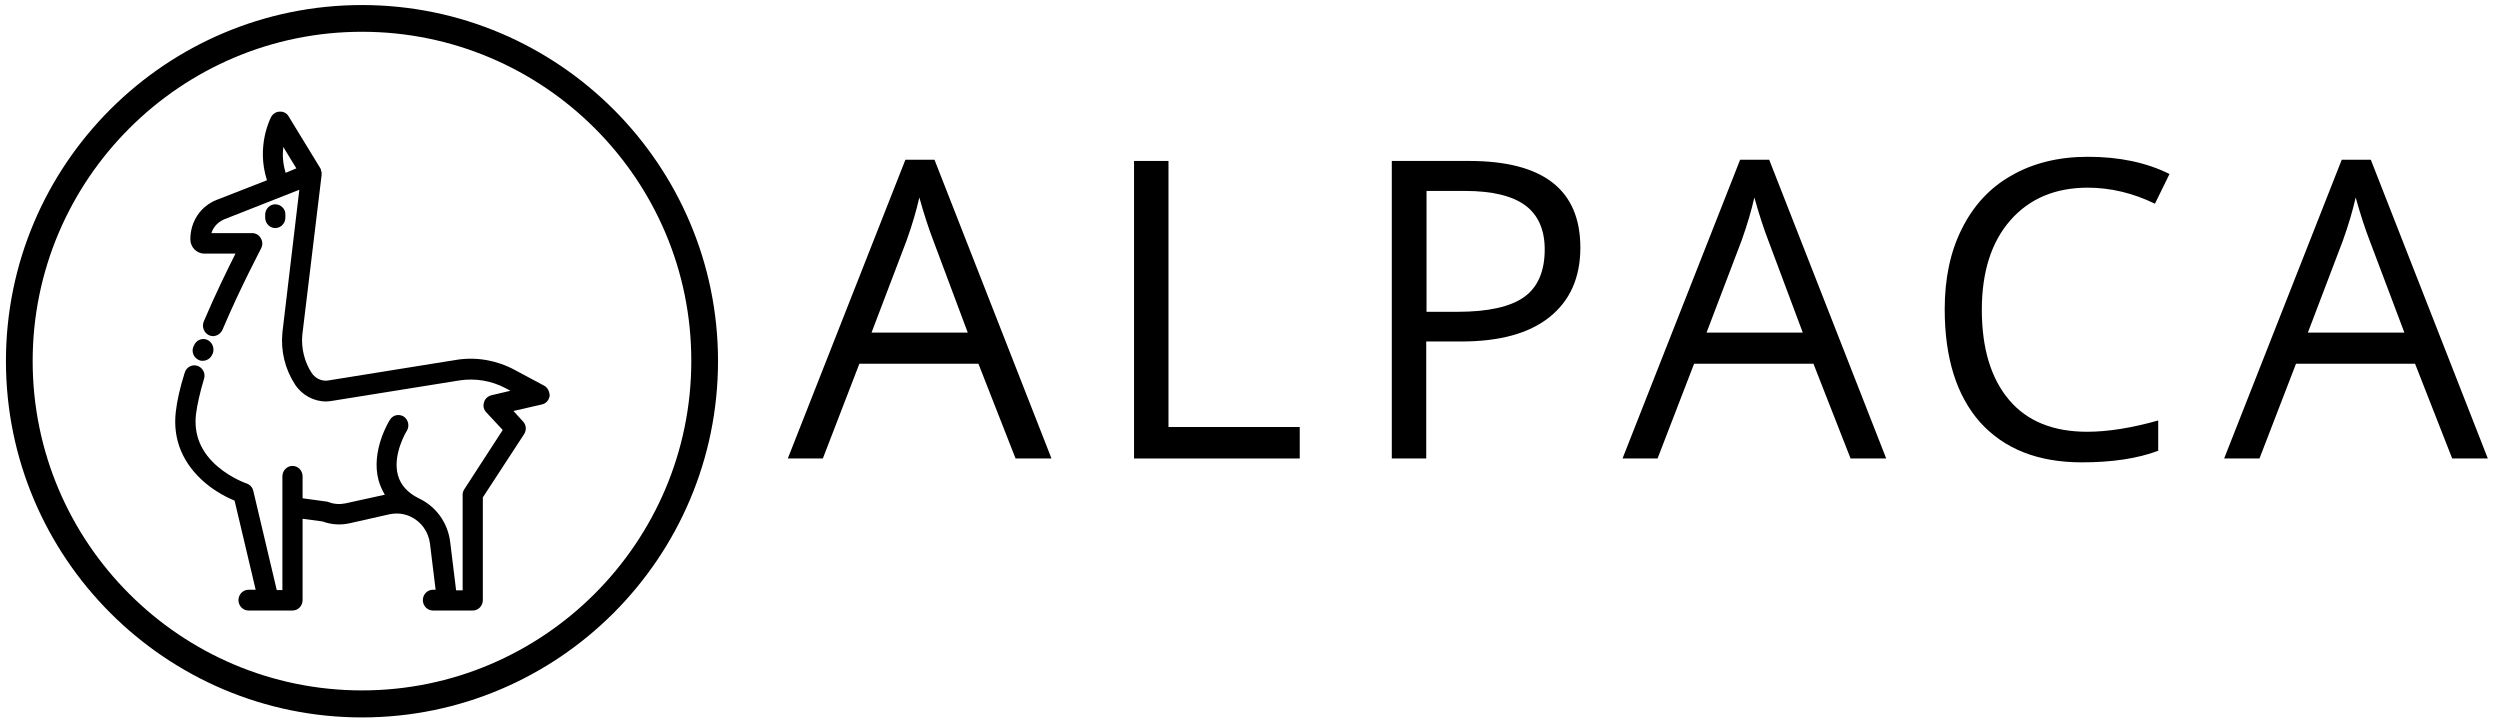
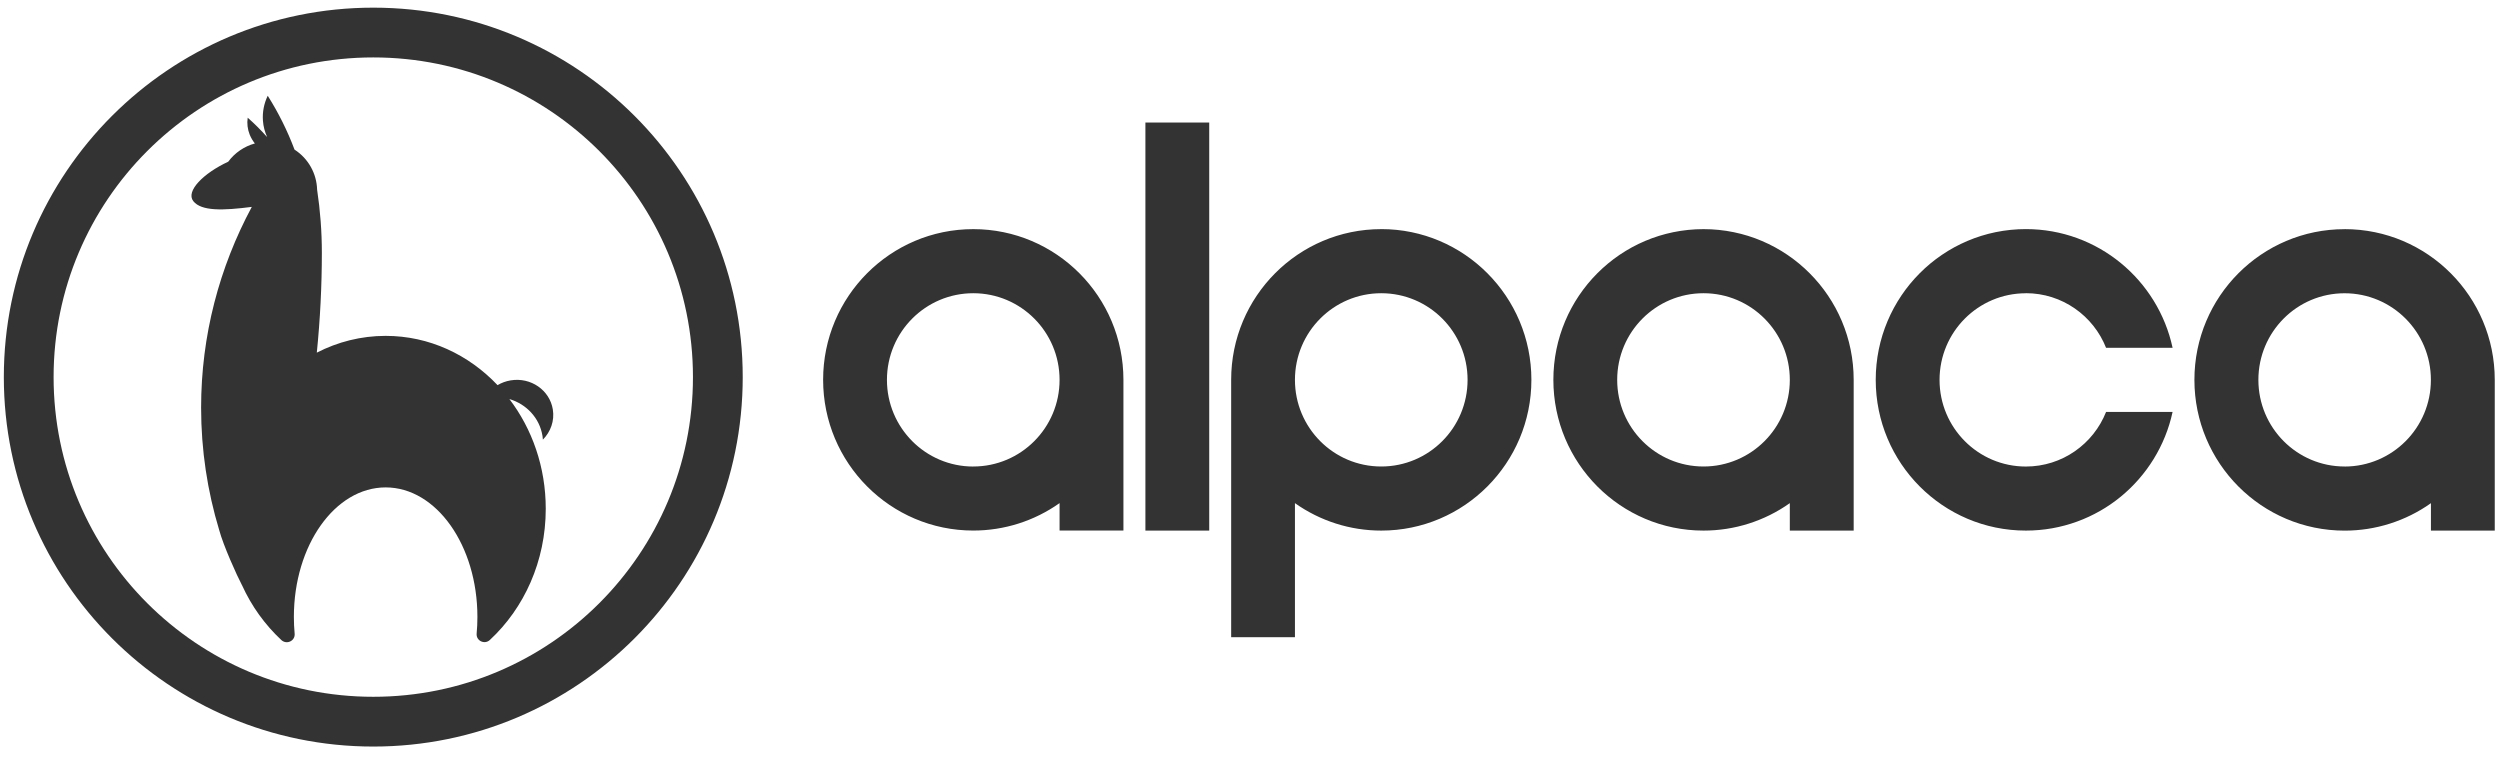
- <svg xmlns="http://www.w3.org/2000/svg" version="1.1" id="Слой_1" x="0px" y="0px" viewBox="0 0 841.9 243" style="enable-background:new 0 0 841.9 243;" xml:space="preserve">
-   <g>
-     <g>
-       <g>
-         <path d="M183.1,129.8l-9.9-5.3c-6-3.2-12.9-4.4-19.6-3.3l-42.9,6.9c-0.3,0-0.6,0.1-0.9,0.1c-2,0-3.8-1-4.9-2.7     c-2.4-3.7-3.5-8.3-3.1-12.7l6.5-53.8c0,0,0,0,0,0c0-0.1,0-0.2,0-0.4c0,0,0-0.1,0-0.1c0-0.1,0-0.2,0-0.3c0,0,0-0.1,0-0.1     c0-0.1,0-0.3-0.1-0.4c0,0,0,0,0,0c0-0.1-0.1-0.2-0.1-0.4c0,0,0-0.1,0-0.1c0-0.1-0.1-0.2-0.1-0.3c0,0,0-0.1-0.1-0.1c0,0,0,0,0-0.1     L97.2,39.2c-0.6-1.1-1.8-1.7-3-1.6c-1.2,0-2.3,0.7-2.9,1.8c-0.2,0.4-5.1,9.8-1.4,21.3L73,67.3c-2.6,1-4.9,2.8-6.5,5.2     s-2.4,5.2-2.4,8.1c0,2.6,2.1,4.8,4.7,4.8h10.5c-2.6,5.2-6.8,13.7-10.7,22.9c-0.7,1.8,0.1,3.8,1.8,4.6c1.7,0.8,3.7-0.1,4.5-1.8     c6.1-14.4,13-27.3,13-27.4c0.6-1.1,0.6-2.4-0.1-3.5c-0.6-1.1-1.7-1.7-2.9-1.7H71.2c0.2-0.7,0.5-1.3,0.9-1.9     c0.8-1.2,2-2.1,3.3-2.7l25.4-10L95.1,112c0,0,0,0,0,0.1c-0.6,6.1,0.9,12.2,4.2,17.3c2.3,3.6,6.3,5.8,10.5,5.8     c0.6,0,1.3-0.1,2-0.2l43-6.9c5.2-0.8,10.7,0.1,15.4,2.6l1.7,0.9l-6.4,1.5c-1.2,0.3-2.2,1.2-2.5,2.4c-0.4,1.2-0.1,2.5,0.8,3.4     l5.5,5.9l-12.9,19.9c-0.4,0.6-0.6,1.2-0.6,1.9v32.2h-2.2l-2-16.3c-0.8-6.5-4.8-12-10.6-14.7c0,0,0,0,0,0c-3.8-1.9-6.1-4.5-7-7.8     c-1.9-6.9,2.9-14.8,3-14.9c1-1.6,0.5-3.8-1-4.8c-1.6-1-3.7-0.6-4.7,1.1c-0.3,0.4-6.5,10.5-3.8,20.4c0.5,1.7,1.2,3.3,2.1,4.8     l-13.2,2.9c-1.9,0.4-3.9,0.3-5.7-0.4c-0.3-0.1-0.5-0.2-0.8-0.2l-8-1.1v-7.4c0-1.9-1.5-3.5-3.4-3.5s-3.4,1.6-3.4,3.5v38.3h-1.9     l-7.9-33.4c-0.3-1.2-1.1-2.1-2.3-2.5c0,0-5-1.7-9.6-5.6c-5.7-4.8-8.2-10.8-7.4-17.7c0.4-3.2,1.3-7.2,2.7-11.9     c0.6-1.8-0.4-3.8-2.2-4.4c-1.8-0.6-3.7,0.4-4.3,2.3c-1.6,5.1-2.6,9.5-3,13.2c-1.1,9.3,2.4,17.6,10,24c3.7,3.1,7.6,5,9.8,5.9     l7.1,30h-2.4c-1.9,0-3.4,1.6-3.4,3.5c0,1.9,1.5,3.5,3.4,3.5h14.8c1.9,0,3.4-1.6,3.4-3.5v-27.4l6.7,0.9c3,1.1,6.1,1.3,9.2,0.6     l13.3-3c2.4-0.5,4.8-0.3,7,0.7c0,0,0,0,0,0c3.7,1.7,6.2,5.1,6.7,9.2l1.9,15.5h-0.9c-1.9,0-3.4,1.6-3.4,3.5c0,1.9,1.5,3.5,3.4,3.5     h4.8c0,0,0,0,0,0c0,0,0,0,0,0h8.6c1.9,0,3.4-1.6,3.4-3.5v-34.6l13.9-21.3c0.9-1.4,0.7-3.2-0.4-4.3l-3.2-3.5l9.6-2.2     c1.4-0.3,2.4-1.5,2.6-2.9C185.1,131.9,184.4,130.4,183.1,129.8L183.1,129.8z M96.2,58.2c-1-3.2-1.1-6.2-0.8-8.7l4.4,7.2     L96.2,58.2z" />
-         <path d="M69.7,114.4c-1.7-0.7-3.7,0.2-4.4,2l-0.2,0.4c-0.7,1.8,0.2,3.8,2,4.5c0.4,0.2,0.8,0.2,1.2,0.2c1.4,0,2.7-0.9,3.2-2.2     l0.2-0.4C72.3,117.1,71.4,115.1,69.7,114.4L69.7,114.4z" />
-         <path d="M92.7,68.8c-1.9,0-3.4,1.6-3.4,3.5v1c0,1.9,1.5,3.5,3.4,3.5c1.9,0,3.4-1.6,3.4-3.5v-1C96.2,70.4,94.6,68.8,92.7,68.8z" />
-       </g>
-       <g>
-         <path d="M342,154.4l-12.5-31.9h-40.1l-12.3,31.9h-11.8l39.6-100.6h9.8l39.4,100.6H342L342,154.4z M325.9,112l-11.6-31     c-1.5-3.9-3.1-8.7-4.7-14.5c-1,4.4-2.4,9.2-4.3,14.5l-11.8,31H325.9z" />
-         <path d="M381.9,154.4V54.2h11.6v89.6h44.2v10.6H381.9L381.9,154.4z" />
-         <path d="M532.2,83.4c0,10.1-3.5,17.9-10.4,23.4c-6.9,5.5-16.8,8.2-29.7,8.2h-11.8v39.4h-11.6V54.2h26     C519.7,54.2,532.2,63.9,532.2,83.4L532.2,83.4z M480.4,105h10.5c10.3,0,17.8-1.7,22.4-5c4.6-3.3,6.9-8.7,6.9-16     c0-6.6-2.2-11.6-6.5-14.8c-4.3-3.2-11.1-4.9-20.3-4.9h-13V105z" />
-         <path d="M623.2,154.4l-12.5-31.9h-40.2l-12.3,31.9h-11.8l39.6-100.6h9.8l39.4,100.6H623.2z M607.1,112l-11.6-31     c-1.5-3.9-3.1-8.7-4.7-14.5c-1,4.4-2.4,9.2-4.3,14.5l-11.8,31H607.1L607.1,112z" />
-         <path d="M703.1,63.2c-11,0-19.7,3.7-26.1,11c-6.4,7.3-9.6,17.4-9.6,30.1c0,13.1,3.1,23.2,9.2,30.4c6.1,7.2,14.9,10.7,26.3,10.7     c7,0,15-1.3,23.9-3.8v10.2c-6.9,2.6-15.5,3.9-25.7,3.9c-14.8,0-26.1-4.5-34.2-13.4c-8-9-12-21.7-12-38.2     c0-10.3,1.9-19.4,5.8-27.1c3.9-7.8,9.4-13.8,16.7-17.9c7.3-4.2,15.9-6.3,25.7-6.3c10.5,0,19.7,1.9,27.5,5.8l-4.9,10     C718.3,65,710.7,63.2,703.1,63.2L703.1,63.2z" />
-         <path d="M825.8,154.4l-12.5-31.9h-40.1l-12.3,31.9H749l39.6-100.6h9.8l39.4,100.6H825.8L825.8,154.4z M809.7,112L798,81     c-1.5-3.9-3.1-8.7-4.7-14.5c-1,4.4-2.4,9.2-4.3,14.5l-11.8,31H809.7L809.7,112z" />
-       </g>
-       <g>
-         <path d="M121.9,241.6C55.8,241.6,2,187.8,2,121.6S55.8,1.7,121.9,1.7s119.9,53.8,119.9,119.9S188.1,241.6,121.9,241.6z      M121.9,10.7C60.8,10.7,11,60.5,11,121.6c0,61.2,49.8,110.9,110.9,110.9s110.9-49.8,110.9-110.9     C232.9,60.5,183.1,10.7,121.9,10.7z" />
-       </g>
-     </g>
-   </g>
+ <svg xmlns="http://www.w3.org/2000/svg" width="653" height="198" viewBox="0 0 653 198">
+   <path fill="#333" d="M529.15 76.6c-12.45 0-22.54 10.12-22.54 22.63 0 12.5 10.1 22.63 22.55 22.63 9.5 0 17.64-5.9 20.95-14.27h17.37c-3.82 17.72-19.52 31-38.32 31-21.66 0-39.22-17.63-39.22-39.37s17.56-39.38 39.22-39.38c18.8 0 34.5 13.28 38.32 31H550.1c-3.3-8.35-11.44-14.26-20.95-14.26zm-274.93 45.26c-12.45 0-22.55-10.13-22.55-22.64s10.1-22.63 22.55-22.63c12.45 0 22.54 10.12 22.54 22.63s-10.1 22.63-22.54 22.63m0-62C232.56 59.85 215 77.47 215 99.2c0 21.75 17.56 39.38 39.22 39.38a38.92 38.92 0 0 0 22.54-7.17v7.17h16.68V99.22c0-21.74-17.56-39.37-39.22-39.37m358.2 62c-12.44 0-22.53-10.12-22.53-22.63S599.97 76.6 612.4 76.6c12.45 0 22.55 10.12 22.55 22.63s-10.1 22.63-22.55 22.63m0-62c-21.66 0-39.22 17.62-39.22 39.36 0 21.75 17.57 39.38 39.23 39.38a38.92 38.92 0 0 0 22.55-7.17v7.17h16.67V99.22c0-21.74-17.56-39.37-39.22-39.37m-167.45 62c-12.45 0-22.55-10.12-22.55-22.63s10.1-22.63 22.55-22.63c12.45 0 22.54 10.12 22.54 22.63s-10.1 22.63-22.54 22.63m0-62c-21.66 0-39.22 17.62-39.22 39.36 0 21.75 17.56 39.38 39.22 39.38a38.92 38.92 0 0 0 22.54-7.17v7.17h16.68V99.22c0-21.74-17.56-39.37-39.22-39.37m-84.18 62c-12.45 0-22.54-10.12-22.54-22.63s10.1-22.63 22.54-22.63c12.46 0 22.55 10.12 22.55 22.63s-10.1 22.63-22.55 22.63m0-62c-21.66 0-39.2 17.62-39.2 39.36v67.23h16.66v-35.02a38.92 38.92 0 0 0 22.54 7.17c21.66 0 39.22-17.63 39.22-39.37s-17.56-39.38-39.22-39.38M299.18 138.6h16.67V32h-16.67z" />
+   <path fill="#333" fill-rule="evenodd" d="M97.5 182c46.12 0 83.5-37.38 83.5-83.5S143.62 15 97.5 15 14 52.38 14 98.5 51.38 182 97.5 182zm0 13C44.2 195 1 151.8 1 98.5S44.2 2 97.5 2 194 45.2 194 98.5 150.8 195 97.5 195z" />
+   <path fill="#333" fill-rule="evenodd" d="M141.7 113.83c.04.34.08.68.1 1 2.02-2.03 3.08-4.9 2.6-7.88-.82-5.05-5.74-8.46-11-7.6a9.85 9.85 0 0 0-3.44 1.25c-7.54-7.96-17.85-12.87-29.23-12.87-6.44 0-12.53 1.58-17.98 4.38a261.4 261.4 0 0 0 1.32-26.07c0-5.6-.43-11.1-1.24-16.5a12.86 12.86 0 0 0-5.9-10.46 77.08 77.08 0 0 0-7-14.07c-.96 2-1.42 4.22-1.25 6.52.1 1.5.5 2.95 1.1 4.28a58.95 58.95 0 0 0-5.08-5.07 8.5 8.5 0 0 0 .53 4.45c.34.83.8 1.6 1.34 2.28a12.9 12.9 0 0 0-6.96 4.77c-6.44 2.98-11.16 7.7-9.12 10.3 2.1 2.65 7.75 2.47 15.28 1.5-8.46 15.76-13.24 33.57-13.24 52.44 0 11.1 1.65 21.8 4.72 31.96 1.07 4 4.6 11.85 5.95 14.4v-.02c2.5 5.53 6.04 10.4 10.3 14.37 1.4 1.28 3.64.2 3.46-1.68a47.43 47.43 0 0 1-.2-4.37c0-18.68 10.73-33.83 23.97-33.83 13.24 0 23.97 15.15 23.97 33.83 0 1.48-.07 2.93-.2 4.36-.17 1.87 2.07 2.95 3.45 1.66 8.94-8.28 14.6-20.56 14.6-34.27 0-10.9-3.56-20.87-9.5-28.66 4.4 1.3 7.88 4.9 8.64 9.6" />
</svg>
